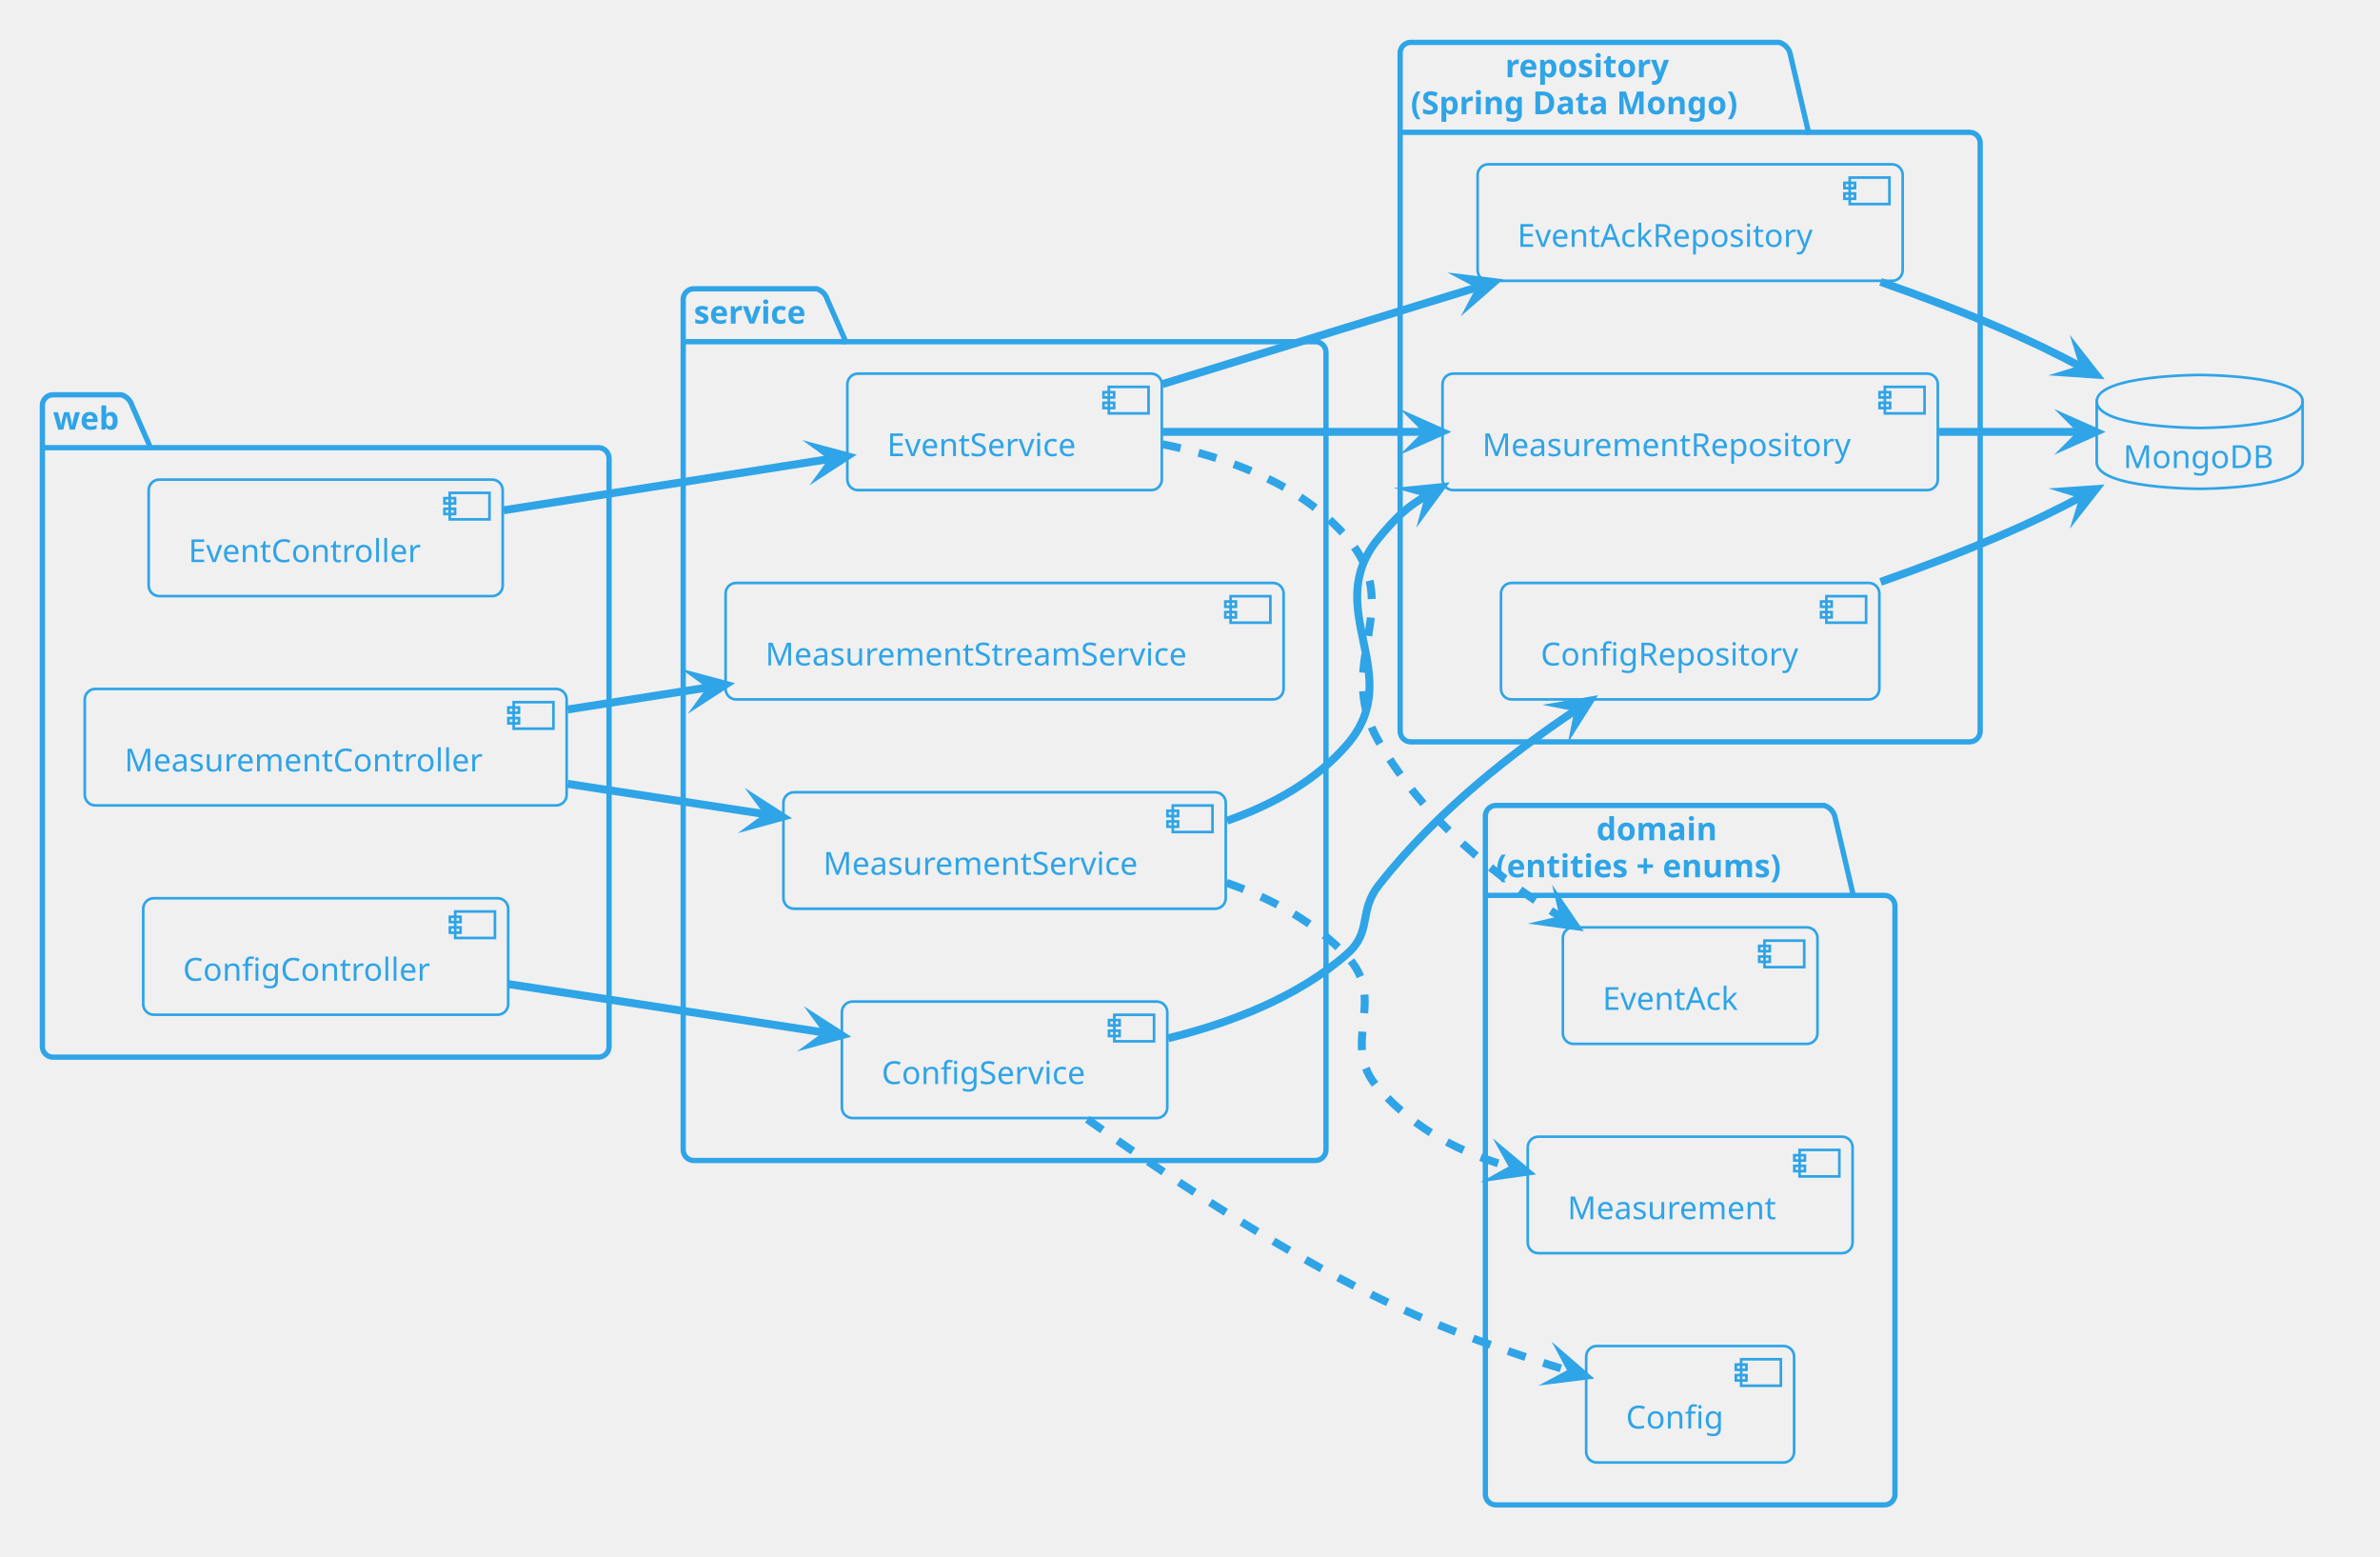
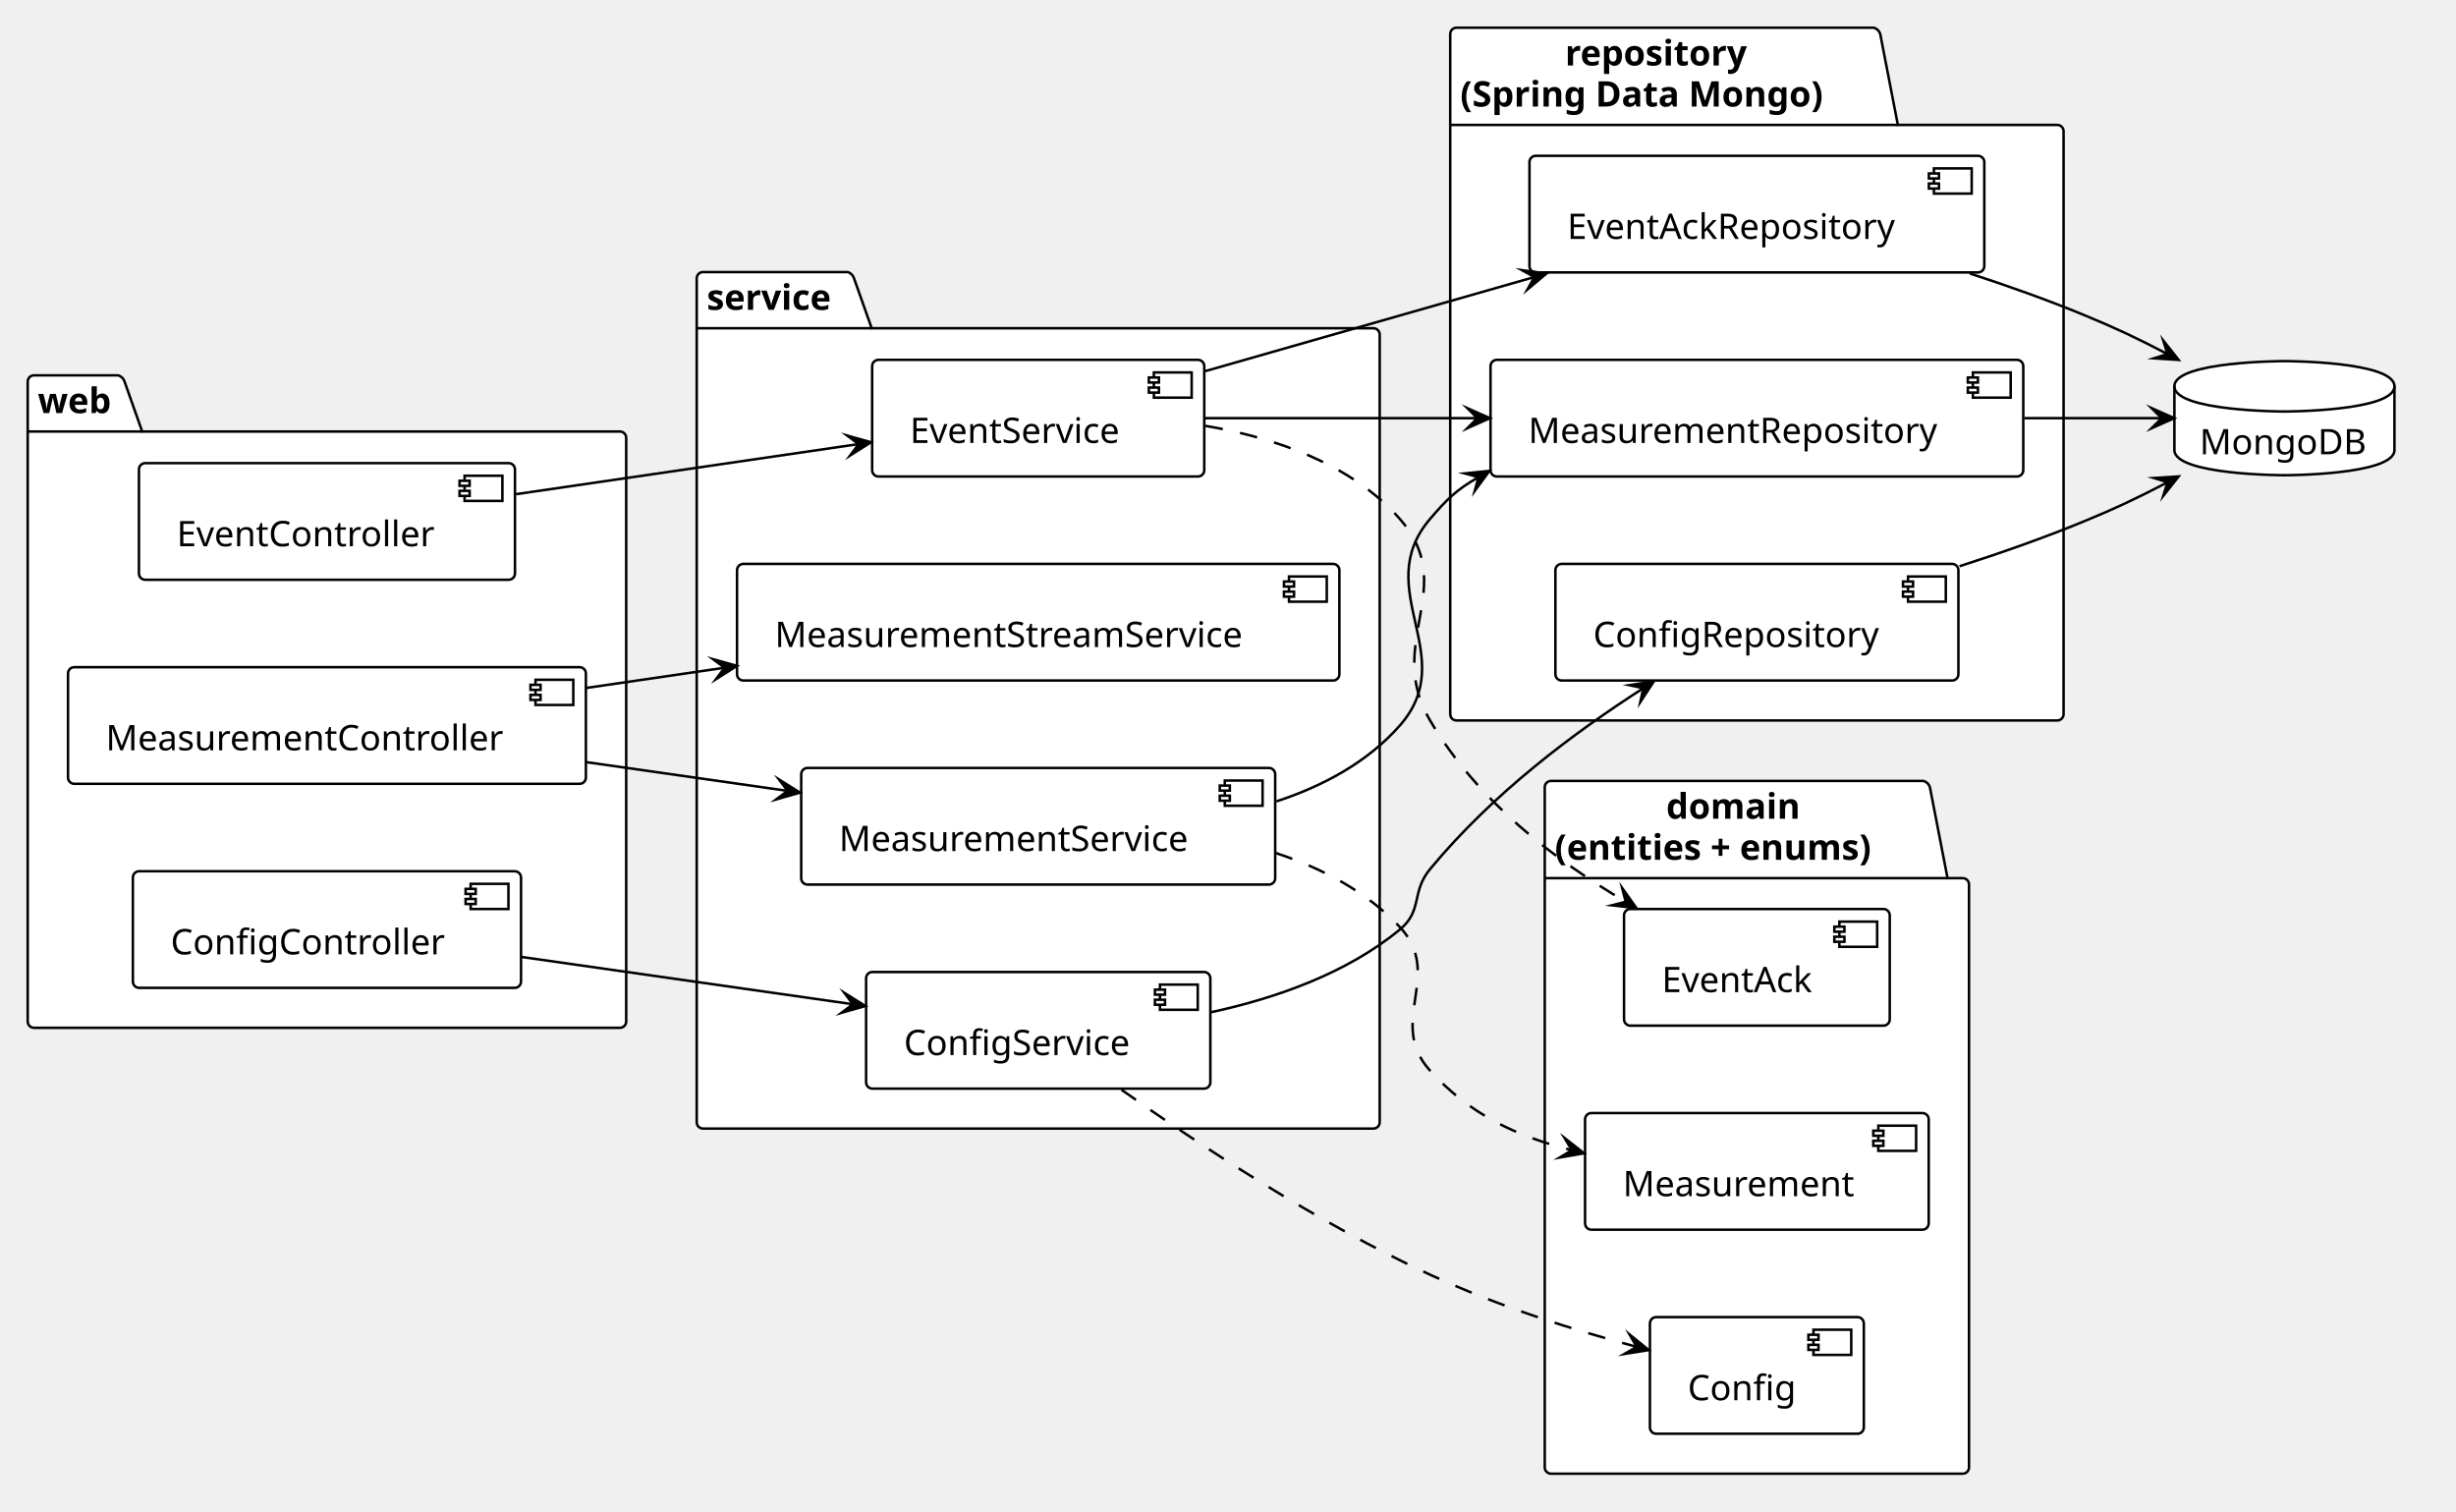
- <svg xmlns="http://www.w3.org/2000/svg" version="1.1" data-diagram-type="DESCRIPTION" style="width:936px;height:612px;background:#FFFFFF;" width="936.458px" height="612.5px" viewBox="0 0 936 612" zoomAndPan="magnify" preserveAspectRatio="none" contentStyleType="text/css">
+ <svg xmlns="http://www.w3.org/2000/svg" version="1.1" data-diagram-type="DESCRIPTION" style="width:975px;height:600px;background:#FFFFFF;" width="975px" height="600px" viewBox="0 0 975 600" zoomAndPan="magnify" preserveAspectRatio="none" contentStyleType="text/css">
  <defs />
  <g>
    <g class="cluster" data-qualified-name="web" id="ent0001" data-source-line="8">
-       <path d="M20.833,155.208 L47.723,155.208 A6.25,6.25 0 0 1 51.89,159.375 L59.182,176.009 L235.354,176.009 A4.167,4.167 0 0 1 239.521,180.176 L239.521,411.458 A4.167,4.167 0 0 1 235.354,415.625 L20.833,415.625 A4.167,4.167 0 0 1 16.667,411.458 L16.667,159.375 A4.167,4.167 0 0 1 20.833,155.208" style="stroke:#2FA4E7;stroke-width:2.083;" fill="none" />
-       <line x1="16.667" y1="176.009" x2="59.182" y2="176.009" style="stroke:#2FA4E7;stroke-width:2.083;" />
-       <text x="20.833" y="168.894" fill="#2FA4E7" font-size="12.5" lengthAdjust="spacing" textLength="28.973" font-weight="700" font-family="'Verdana'">web</text>
+       <path d="M13.5,149 L46.95,149 A3.75,3.75 0 0 1 49.45,151.5 L56.45,171.297 L246.09,171.297 A2.5,2.5 0 0 1 248.59,173.797 L248.59,405.5 A2.5,2.5 0 0 1 246.09,408 L13.5,408 A2.5,2.5 0 0 1 11,405.5 L11,151.5 A2.5,2.5 0 0 1 13.5,149" style="stroke:#000000;stroke-width:1;" fill="#FFFFFF" />
+       <line x1="11" y1="171.297" x2="56.45" y2="171.297" style="stroke:#000000;stroke-width:1;" />
+       <text x="15" y="163.995" fill="#000000" font-size="14" lengthAdjust="spacing" textLength="32.45" font-weight="700" font-family="Verdana">web</text>
    </g>
    <g class="cluster" data-qualified-name="service" id="ent0005" data-source-line="13">
-       <path d="M272.854,113.542 L321.174,113.542 A6.25,6.25 0 0 1 325.34,117.708 L332.632,134.342 L517.312,134.342 A4.167,4.167 0 0 1 521.479,138.509 L521.479,452.083 A4.167,4.167 0 0 1 517.312,456.25 L272.854,456.25 A4.167,4.167 0 0 1 268.688,452.083 L268.688,117.708 A4.167,4.167 0 0 1 272.854,113.542" style="stroke:#2FA4E7;stroke-width:2.083;" fill="none" />
-       <line x1="268.688" y1="134.342" x2="332.632" y2="134.342" style="stroke:#2FA4E7;stroke-width:2.083;" />
-       <text x="272.854" y="127.228" fill="#2FA4E7" font-size="12.5" lengthAdjust="spacing" textLength="50.403" font-weight="700" font-family="'Verdana'">service</text>
+       <path d="M279.09,108 L336.541,108 A3.75,3.75 0 0 1 339.041,110.5 L346.041,130.297 L545.22,130.297 A2.5,2.5 0 0 1 547.72,132.797 L547.72,445.5 A2.5,2.5 0 0 1 545.22,448 L279.09,448 A2.5,2.5 0 0 1 276.59,445.5 L276.59,110.5 A2.5,2.5 0 0 1 279.09,108" style="stroke:#000000;stroke-width:1;" fill="#FFFFFF" />
+       <line x1="276.59" y1="130.297" x2="346.041" y2="130.297" style="stroke:#000000;stroke-width:1;" />
+       <text x="280.59" y="122.995" fill="#000000" font-size="14" lengthAdjust="spacing" textLength="56.451" font-weight="700" font-family="Verdana">service</text>
    </g>
    <g class="cluster" data-qualified-name="repository.n.Spring Data Mongo." id="ent0010" data-source-line="19">
-       <path d="M554.812,16.667 L699.787,16.667 A6.25,6.25 0 0 1 703.954,20.833 L711.246,52.018 L774.594,52.018 A4.167,4.167 0 0 1 778.76,56.185 L778.76,287.5 A4.167,4.167 0 0 1 774.594,291.667 L554.812,291.667 A4.167,4.167 0 0 1 550.646,287.5 L550.646,20.833 A4.167,4.167 0 0 1 554.812,16.667" style="stroke:#2FA4E7;stroke-width:2.083;" fill="none" />
-       <line x1="550.646" y1="52.018" x2="711.246" y2="52.018" style="stroke:#2FA4E7;stroke-width:2.083;" />
-       <text x="591.952" y="30.353" fill="#2FA4E7" font-size="12.5" lengthAdjust="spacing" textLength="72.778" font-weight="700" font-family="'Verdana'">repository</text>
-       <text x="554.812" y="44.904" fill="#2FA4E7" font-size="12.5" lengthAdjust="spacing" textLength="147.058" font-weight="700" font-family="'Verdana'">(Spring Data Mongo)</text>
+       <path d="M578.22,11 L743.925,11 A3.75,3.75 0 0 1 746.425,13.5 L753.425,49.594 L816.71,49.594 A2.5,2.5 0 0 1 819.21,52.094 L819.21,283.5 A2.5,2.5 0 0 1 816.71,286 L578.22,286 A2.5,2.5 0 0 1 575.72,283.5 L575.72,13.5 A2.5,2.5 0 0 1 578.22,11" style="stroke:#000000;stroke-width:1;" fill="#FFFFFF" />
+       <line x1="575.72" y1="49.594" x2="753.425" y2="49.594" style="stroke:#000000;stroke-width:1;" />
+       <text x="621.317" y="25.995" fill="#000000" font-size="14" lengthAdjust="spacing" textLength="81.512" font-weight="700" font-family="Verdana">repository</text>
+       <text x="579.72" y="42.292" fill="#000000" font-size="14" lengthAdjust="spacing" textLength="164.705" font-weight="700" font-family="Verdana">(Spring Data Mongo)</text>
    </g>
    <g class="cluster" data-qualified-name="domain.n.entities . enums." id="ent0014" data-source-line="24">
-       <path d="M588.323,316.667 L717.398,316.667 A6.25,6.25 0 0 1 721.565,320.833 L728.856,352.018 L741.083,352.018 A4.167,4.167 0 0 1 745.25,356.185 L745.25,587.5 A4.167,4.167 0 0 1 741.083,591.667 L588.323,591.667 A4.167,4.167 0 0 1 584.156,587.5 L584.156,320.833 A4.167,4.167 0 0 1 588.323,316.667" style="stroke:#2FA4E7;stroke-width:2.083;" fill="none" />
-       <line x1="584.156" y1="352.018" x2="728.856" y2="352.018" style="stroke:#2FA4E7;stroke-width:2.083;" />
-       <text x="627.813" y="330.353" fill="#2FA4E7" font-size="12.5" lengthAdjust="spacing" textLength="52.179" font-weight="700" font-family="'Verdana'">domain</text>
-       <text x="588.323" y="344.904" fill="#2FA4E7" font-size="12.5" lengthAdjust="spacing" textLength="131.158" font-weight="700" font-family="'Verdana'">(entities + enums)</text>
+       <path d="M615.75,310 L763.648,310 A3.75,3.75 0 0 1 766.148,312.5 L773.148,348.594 L779.17,348.594 A2.5,2.5 0 0 1 781.67,351.094 L781.67,582.5 A2.5,2.5 0 0 1 779.17,585 L615.75,585 A2.5,2.5 0 0 1 613.25,582.5 L613.25,312.5 A2.5,2.5 0 0 1 615.75,310" style="stroke:#000000;stroke-width:1;" fill="#FFFFFF" />
+       <line x1="613.25" y1="348.594" x2="773.148" y2="348.594" style="stroke:#000000;stroke-width:1;" />
+       <text x="661.479" y="324.995" fill="#000000" font-size="14" lengthAdjust="spacing" textLength="58.44" font-weight="700" font-family="Verdana">domain</text>
+       <text x="617.25" y="341.292" fill="#000000" font-size="14" lengthAdjust="spacing" textLength="146.898" font-weight="700" font-family="Verdana">(entities + enums)</text>
    </g>
    <g class="entity" data-qualified-name="web.CC" id="ent0002" data-source-line="9">
-       <rect x="56.323" y="353.146" width="143.534" height="45.801" fill="none" style="stroke:#2FA4E7;stroke-width:1.042;" rx="4.167" ry="4.167" />
-       <rect x="179.024" y="358.354" width="15.625" height="10.417" fill="none" style="stroke:#2FA4E7;stroke-width:1.042;" />
-       <rect x="176.941" y="360.438" width="4.167" height="2.083" fill="none" style="stroke:#2FA4E7;stroke-width:1.042;" />
-       <rect x="176.941" y="364.604" width="4.167" height="2.083" fill="none" style="stroke:#2FA4E7;stroke-width:1.042;" />
-       <text x="71.948" y="385.582" fill="#2FA4E7" font-size="12.5" lengthAdjust="spacing" textLength="101.868" font-family="'Verdana'">ConfigController</text>
+       <rect x="52.75" y="345.85" width="154.092" height="46.297" fill="#FFFFFF" style="stroke:#000000;stroke-width:1;" rx="2.5" ry="2.5" />
+       <rect x="186.842" y="350.85" width="15" height="10" fill="#FFFFFF" style="stroke:#000000;stroke-width:1;" />
+       <rect x="184.842" y="352.85" width="4" height="2" fill="#FFFFFF" style="stroke:#000000;stroke-width:1;" />
+       <rect x="184.842" y="356.85" width="4" height="2" fill="#FFFFFF" style="stroke:#000000;stroke-width:1;" />
+       <text x="67.75" y="378.845" fill="#000000" font-size="14" lengthAdjust="spacing" textLength="114.092" font-family="Verdana">ConfigController</text>
    </g>
    <g class="entity" data-qualified-name="web.MC" id="ent0003" data-source-line="10">
-       <rect x="33.333" y="270.854" width="189.518" height="45.801" fill="none" style="stroke:#2FA4E7;stroke-width:1.042;" rx="4.167" ry="4.167" />
-       <rect x="202.018" y="276.062" width="15.625" height="10.417" fill="none" style="stroke:#2FA4E7;stroke-width:1.042;" />
-       <rect x="199.935" y="278.146" width="4.167" height="2.083" fill="none" style="stroke:#2FA4E7;stroke-width:1.042;" />
-       <rect x="199.935" y="282.312" width="4.167" height="2.083" fill="none" style="stroke:#2FA4E7;stroke-width:1.042;" />
-       <text x="48.958" y="303.29" fill="#2FA4E7" font-size="12.5" lengthAdjust="spacing" textLength="147.852" font-family="'Verdana'">MeasurementController</text>
+       <rect x="27" y="264.85" width="205.594" height="46.297" fill="#FFFFFF" style="stroke:#000000;stroke-width:1;" rx="2.5" ry="2.5" />
+       <rect x="212.594" y="269.85" width="15" height="10" fill="#FFFFFF" style="stroke:#000000;stroke-width:1;" />
+       <rect x="210.594" y="271.85" width="4" height="2" fill="#FFFFFF" style="stroke:#000000;stroke-width:1;" />
+       <rect x="210.594" y="275.85" width="4" height="2" fill="#FFFFFF" style="stroke:#000000;stroke-width:1;" />
+       <text x="42" y="297.845" fill="#000000" font-size="14" lengthAdjust="spacing" textLength="165.594" font-family="Verdana">MeasurementController</text>
    </g>
    <g class="entity" data-qualified-name="web.EC" id="ent0004" data-source-line="11">
-       <rect x="58.469" y="188.562" width="139.238" height="45.801" fill="none" style="stroke:#2FA4E7;stroke-width:1.042;" rx="4.167" ry="4.167" />
-       <rect x="176.873" y="193.771" width="15.625" height="10.417" fill="none" style="stroke:#2FA4E7;stroke-width:1.042;" />
-       <rect x="174.79" y="195.854" width="4.167" height="2.083" fill="none" style="stroke:#2FA4E7;stroke-width:1.042;" />
-       <rect x="174.79" y="200.021" width="4.167" height="2.083" fill="none" style="stroke:#2FA4E7;stroke-width:1.042;" />
-       <text x="74.094" y="220.999" fill="#2FA4E7" font-size="12.5" lengthAdjust="spacing" textLength="97.571" font-family="'Verdana'">EventController</text>
+       <rect x="55.16" y="183.85" width="149.279" height="46.297" fill="#FFFFFF" style="stroke:#000000;stroke-width:1;" rx="2.5" ry="2.5" />
+       <rect x="184.439" y="188.85" width="15" height="10" fill="#FFFFFF" style="stroke:#000000;stroke-width:1;" />
+       <rect x="182.439" y="190.85" width="4" height="2" fill="#FFFFFF" style="stroke:#000000;stroke-width:1;" />
+       <rect x="182.439" y="194.85" width="4" height="2" fill="#FFFFFF" style="stroke:#000000;stroke-width:1;" />
+       <text x="70.16" y="216.845" fill="#000000" font-size="14" lengthAdjust="spacing" textLength="109.279" font-family="Verdana">EventController</text>
    </g>
    <g class="entity" data-qualified-name="service.CS" id="ent0006" data-source-line="14">
-       <rect x="331.094" y="393.771" width="127.97" height="45.801" fill="none" style="stroke:#2FA4E7;stroke-width:1.042;" rx="4.167" ry="4.167" />
-       <rect x="438.231" y="398.979" width="15.625" height="10.417" fill="none" style="stroke:#2FA4E7;stroke-width:1.042;" />
-       <rect x="436.147" y="401.062" width="4.167" height="2.083" fill="none" style="stroke:#2FA4E7;stroke-width:1.042;" />
-       <rect x="436.147" y="405.229" width="4.167" height="2.083" fill="none" style="stroke:#2FA4E7;stroke-width:1.042;" />
-       <text x="346.719" y="426.207" fill="#2FA4E7" font-size="12.5" lengthAdjust="spacing" textLength="86.304" font-family="'Verdana'">ConfigService</text>
+       <rect x="343.83" y="385.85" width="136.66" height="46.297" fill="#FFFFFF" style="stroke:#000000;stroke-width:1;" rx="2.5" ry="2.5" />
+       <rect x="460.49" y="390.85" width="15" height="10" fill="#FFFFFF" style="stroke:#000000;stroke-width:1;" />
+       <rect x="458.49" y="392.85" width="4" height="2" fill="#FFFFFF" style="stroke:#000000;stroke-width:1;" />
+       <rect x="458.49" y="396.85" width="4" height="2" fill="#FFFFFF" style="stroke:#000000;stroke-width:1;" />
+       <text x="358.83" y="418.845" fill="#000000" font-size="14" lengthAdjust="spacing" textLength="96.66" font-family="Verdana">ConfigService</text>
    </g>
    <g class="entity" data-qualified-name="service.MS" id="ent0007" data-source-line="15">
-       <rect x="308.104" y="311.479" width="173.954" height="45.801" fill="none" style="stroke:#2FA4E7;stroke-width:1.042;" rx="4.167" ry="4.167" />
-       <rect x="461.225" y="316.688" width="15.625" height="10.417" fill="none" style="stroke:#2FA4E7;stroke-width:1.042;" />
-       <rect x="459.142" y="318.771" width="4.167" height="2.083" fill="none" style="stroke:#2FA4E7;stroke-width:1.042;" />
-       <rect x="459.142" y="322.938" width="4.167" height="2.083" fill="none" style="stroke:#2FA4E7;stroke-width:1.042;" />
-       <text x="323.729" y="343.915" fill="#2FA4E7" font-size="12.5" lengthAdjust="spacing" textLength="132.288" font-family="'Verdana'">MeasurementService</text>
+       <rect x="318.07" y="304.85" width="188.162" height="46.297" fill="#FFFFFF" style="stroke:#000000;stroke-width:1;" rx="2.5" ry="2.5" />
+       <rect x="486.232" y="309.85" width="15" height="10" fill="#FFFFFF" style="stroke:#000000;stroke-width:1;" />
+       <rect x="484.232" y="311.85" width="4" height="2" fill="#FFFFFF" style="stroke:#000000;stroke-width:1;" />
+       <rect x="484.232" y="315.85" width="4" height="2" fill="#FFFFFF" style="stroke:#000000;stroke-width:1;" />
+       <text x="333.07" y="337.845" fill="#000000" font-size="14" lengthAdjust="spacing" textLength="148.162" font-family="Verdana">MeasurementService</text>
    </g>
    <g class="entity" data-qualified-name="service.ES" id="ent0008" data-source-line="16">
-       <rect x="333.24" y="146.896" width="123.674" height="45.801" fill="none" style="stroke:#2FA4E7;stroke-width:1.042;" rx="4.167" ry="4.167" />
-       <rect x="436.08" y="152.104" width="15.625" height="10.417" fill="none" style="stroke:#2FA4E7;stroke-width:1.042;" />
-       <rect x="433.996" y="154.188" width="4.167" height="2.083" fill="none" style="stroke:#2FA4E7;stroke-width:1.042;" />
-       <rect x="433.996" y="158.354" width="4.167" height="2.083" fill="none" style="stroke:#2FA4E7;stroke-width:1.042;" />
-       <text x="348.865" y="179.332" fill="#2FA4E7" font-size="12.5" lengthAdjust="spacing" textLength="82.007" font-family="'Verdana'">EventService</text>
+       <rect x="346.23" y="142.85" width="131.848" height="46.297" fill="#FFFFFF" style="stroke:#000000;stroke-width:1;" rx="2.5" ry="2.5" />
+       <rect x="458.078" y="147.85" width="15" height="10" fill="#FFFFFF" style="stroke:#000000;stroke-width:1;" />
+       <rect x="456.078" y="149.85" width="4" height="2" fill="#FFFFFF" style="stroke:#000000;stroke-width:1;" />
+       <rect x="456.078" y="153.85" width="4" height="2" fill="#FFFFFF" style="stroke:#000000;stroke-width:1;" />
+       <text x="361.23" y="175.845" fill="#000000" font-size="14" lengthAdjust="spacing" textLength="91.848" font-family="Verdana">EventService</text>
    </g>
    <g class="entity" data-qualified-name="service.SS" id="ent0009" data-source-line="17">
-       <rect x="285.354" y="229.188" width="219.456" height="45.801" fill="none" style="stroke:#2FA4E7;stroke-width:1.042;" rx="4.167" ry="4.167" />
-       <rect x="483.977" y="234.396" width="15.625" height="10.417" fill="none" style="stroke:#2FA4E7;stroke-width:1.042;" />
-       <rect x="481.894" y="236.479" width="4.167" height="2.083" fill="none" style="stroke:#2FA4E7;stroke-width:1.042;" />
-       <rect x="481.894" y="240.646" width="4.167" height="2.083" fill="none" style="stroke:#2FA4E7;stroke-width:1.042;" />
-       <text x="300.979" y="261.624" fill="#2FA4E7" font-size="12.5" lengthAdjust="spacing" textLength="177.789" font-family="'Verdana'">MeasurementStreamService</text>
+       <rect x="292.59" y="223.85" width="239.124" height="46.297" fill="#FFFFFF" style="stroke:#000000;stroke-width:1;" rx="2.5" ry="2.5" />
+       <rect x="511.714" y="228.85" width="15" height="10" fill="#FFFFFF" style="stroke:#000000;stroke-width:1;" />
+       <rect x="509.714" y="230.85" width="4" height="2" fill="#FFFFFF" style="stroke:#000000;stroke-width:1;" />
+       <rect x="509.714" y="234.85" width="4" height="2" fill="#FFFFFF" style="stroke:#000000;stroke-width:1;" />
+       <text x="307.59" y="256.845" fill="#000000" font-size="14" lengthAdjust="spacing" textLength="199.124" font-family="Verdana">MeasurementStreamService</text>
    </g>
    <g class="entity" data-qualified-name="repository.n.Spring Data Mongo..CR" id="ent0011" data-source-line="20">
-       <rect x="590.302" y="229.188" width="148.802" height="45.801" fill="none" style="stroke:#2FA4E7;stroke-width:1.042;" rx="4.167" ry="4.167" />
-       <rect x="718.27" y="234.396" width="15.625" height="10.417" fill="none" style="stroke:#2FA4E7;stroke-width:1.042;" />
-       <rect x="716.187" y="236.479" width="4.167" height="2.083" fill="none" style="stroke:#2FA4E7;stroke-width:1.042;" />
-       <rect x="716.187" y="240.646" width="4.167" height="2.083" fill="none" style="stroke:#2FA4E7;stroke-width:1.042;" />
-       <text x="605.927" y="261.624" fill="#2FA4E7" font-size="12.5" lengthAdjust="spacing" textLength="107.135" font-family="'Verdana'">ConfigRepository</text>
+       <rect x="617.47" y="223.85" width="159.991" height="46.297" fill="#FFFFFF" style="stroke:#000000;stroke-width:1;" rx="2.5" ry="2.5" />
+       <rect x="757.461" y="228.85" width="15" height="10" fill="#FFFFFF" style="stroke:#000000;stroke-width:1;" />
+       <rect x="755.461" y="230.85" width="4" height="2" fill="#FFFFFF" style="stroke:#000000;stroke-width:1;" />
+       <rect x="755.461" y="234.85" width="4" height="2" fill="#FFFFFF" style="stroke:#000000;stroke-width:1;" />
+       <text x="632.47" y="256.845" fill="#000000" font-size="14" lengthAdjust="spacing" textLength="119.991" font-family="Verdana">ConfigRepository</text>
    </g>
    <g class="entity" data-qualified-name="repository.n.Spring Data Mongo..MR" id="ent0012" data-source-line="21">
-       <rect x="567.312" y="146.896" width="194.786" height="45.801" fill="none" style="stroke:#2FA4E7;stroke-width:1.042;" rx="4.167" ry="4.167" />
-       <rect x="741.265" y="152.104" width="15.625" height="10.417" fill="none" style="stroke:#2FA4E7;stroke-width:1.042;" />
-       <rect x="739.181" y="154.188" width="4.167" height="2.083" fill="none" style="stroke:#2FA4E7;stroke-width:1.042;" />
-       <rect x="739.181" y="158.354" width="4.167" height="2.083" fill="none" style="stroke:#2FA4E7;stroke-width:1.042;" />
-       <text x="582.938" y="179.332" fill="#2FA4E7" font-size="12.5" lengthAdjust="spacing" textLength="153.119" font-family="'Verdana'">MeasurementRepository</text>
+       <rect x="591.72" y="142.85" width="211.493" height="46.297" fill="#FFFFFF" style="stroke:#000000;stroke-width:1;" rx="2.5" ry="2.5" />
+       <rect x="783.213" y="147.85" width="15" height="10" fill="#FFFFFF" style="stroke:#000000;stroke-width:1;" />
+       <rect x="781.213" y="149.85" width="4" height="2" fill="#FFFFFF" style="stroke:#000000;stroke-width:1;" />
+       <rect x="781.213" y="153.85" width="4" height="2" fill="#FFFFFF" style="stroke:#000000;stroke-width:1;" />
+       <text x="606.72" y="175.845" fill="#000000" font-size="14" lengthAdjust="spacing" textLength="171.493" font-family="Verdana">MeasurementRepository</text>
    </g>
    <g class="entity" data-qualified-name="repository.n.Spring Data Mongo..AR" id="ent0013" data-source-line="22">
-       <rect x="581.115" y="64.604" width="167.167" height="45.801" fill="none" style="stroke:#2FA4E7;stroke-width:1.042;" rx="4.167" ry="4.167" />
-       <rect x="727.448" y="69.812" width="15.625" height="10.417" fill="none" style="stroke:#2FA4E7;stroke-width:1.042;" />
-       <rect x="725.365" y="71.896" width="4.167" height="2.083" fill="none" style="stroke:#2FA4E7;stroke-width:1.042;" />
-       <rect x="725.365" y="76.062" width="4.167" height="2.083" fill="none" style="stroke:#2FA4E7;stroke-width:1.042;" />
-       <text x="596.74" y="97.04" fill="#2FA4E7" font-size="12.5" lengthAdjust="spacing" textLength="125.501" font-family="'Verdana'">EventAckRepository</text>
+       <rect x="607.18" y="61.85" width="180.56" height="46.297" fill="#FFFFFF" style="stroke:#000000;stroke-width:1;" rx="2.5" ry="2.5" />
+       <rect x="767.74" y="66.85" width="15" height="10" fill="#FFFFFF" style="stroke:#000000;stroke-width:1;" />
+       <rect x="765.74" y="68.85" width="4" height="2" fill="#FFFFFF" style="stroke:#000000;stroke-width:1;" />
+       <rect x="765.74" y="72.85" width="4" height="2" fill="#FFFFFF" style="stroke:#000000;stroke-width:1;" />
+       <text x="622.18" y="94.845" fill="#000000" font-size="14" lengthAdjust="spacing" textLength="140.56" font-family="Verdana">EventAckRepository</text>
    </g>
    <g class="entity" data-qualified-name="domain.n.entities . enums..Cf" id="ent0015" data-source-line="25">
-       <rect x="623.812" y="529.188" width="81.773" height="45.801" fill="none" style="stroke:#2FA4E7;stroke-width:1.042;" rx="4.167" ry="4.167" />
-       <rect x="684.752" y="534.396" width="15.625" height="10.417" fill="none" style="stroke:#2FA4E7;stroke-width:1.042;" />
-       <rect x="682.669" y="536.479" width="4.167" height="2.083" fill="none" style="stroke:#2FA4E7;stroke-width:1.042;" />
-       <rect x="682.669" y="540.646" width="4.167" height="2.083" fill="none" style="stroke:#2FA4E7;stroke-width:1.042;" />
-       <text x="639.438" y="561.624" fill="#2FA4E7" font-size="12.5" lengthAdjust="spacing" textLength="40.106" font-family="'Verdana'">Config</text>
+       <rect x="655" y="522.85" width="84.919" height="46.297" fill="#FFFFFF" style="stroke:#000000;stroke-width:1;" rx="2.5" ry="2.5" />
+       <rect x="719.919" y="527.85" width="15" height="10" fill="#FFFFFF" style="stroke:#000000;stroke-width:1;" />
+       <rect x="717.919" y="529.85" width="4" height="2" fill="#FFFFFF" style="stroke:#000000;stroke-width:1;" />
+       <rect x="717.919" y="533.85" width="4" height="2" fill="#FFFFFF" style="stroke:#000000;stroke-width:1;" />
+       <text x="670" y="555.845" fill="#000000" font-size="14" lengthAdjust="spacing" textLength="44.919" font-family="Verdana">Config</text>
    </g>
    <g class="entity" data-qualified-name="domain.n.entities . enums..Me" id="ent0016" data-source-line="26">
-       <rect x="600.823" y="446.896" width="127.757" height="45.801" fill="none" style="stroke:#2FA4E7;stroke-width:1.042;" rx="4.167" ry="4.167" />
-       <rect x="707.746" y="452.104" width="15.625" height="10.417" fill="none" style="stroke:#2FA4E7;stroke-width:1.042;" />
-       <rect x="705.663" y="454.188" width="4.167" height="2.083" fill="none" style="stroke:#2FA4E7;stroke-width:1.042;" />
-       <rect x="705.663" y="458.354" width="4.167" height="2.083" fill="none" style="stroke:#2FA4E7;stroke-width:1.042;" />
-       <text x="616.448" y="479.332" fill="#2FA4E7" font-size="12.5" lengthAdjust="spacing" textLength="86.09" font-family="'Verdana'">Measurement</text>
+       <rect x="629.25" y="441.85" width="136.421" height="46.297" fill="#FFFFFF" style="stroke:#000000;stroke-width:1;" rx="2.5" ry="2.5" />
+       <rect x="745.671" y="446.85" width="15" height="10" fill="#FFFFFF" style="stroke:#000000;stroke-width:1;" />
+       <rect x="743.671" y="448.85" width="4" height="2" fill="#FFFFFF" style="stroke:#000000;stroke-width:1;" />
+       <rect x="743.671" y="452.85" width="4" height="2" fill="#FFFFFF" style="stroke:#000000;stroke-width:1;" />
+       <text x="644.25" y="474.845" fill="#000000" font-size="14" lengthAdjust="spacing" textLength="96.421" font-family="Verdana">Measurement</text>
    </g>
    <g class="entity" data-qualified-name="domain.n.entities . enums..Ea" id="ent0017" data-source-line="27">
-       <rect x="614.635" y="364.604" width="100.138" height="45.801" fill="none" style="stroke:#2FA4E7;stroke-width:1.042;" rx="4.167" ry="4.167" />
-       <rect x="693.94" y="369.812" width="15.625" height="10.417" fill="none" style="stroke:#2FA4E7;stroke-width:1.042;" />
-       <rect x="691.857" y="371.896" width="4.167" height="2.083" fill="none" style="stroke:#2FA4E7;stroke-width:1.042;" />
-       <rect x="691.857" y="376.062" width="4.167" height="2.083" fill="none" style="stroke:#2FA4E7;stroke-width:1.042;" />
-       <text x="630.26" y="397.04" fill="#2FA4E7" font-size="12.5" lengthAdjust="spacing" textLength="58.472" font-family="'Verdana'">EventAck</text>
+       <rect x="644.72" y="360.85" width="105.488" height="46.297" fill="#FFFFFF" style="stroke:#000000;stroke-width:1;" rx="2.5" ry="2.5" />
+       <rect x="730.208" y="365.85" width="15" height="10" fill="#FFFFFF" style="stroke:#000000;stroke-width:1;" />
+       <rect x="728.208" y="367.85" width="4" height="2" fill="#FFFFFF" style="stroke:#000000;stroke-width:1;" />
+       <rect x="728.208" y="371.85" width="4" height="2" fill="#FFFFFF" style="stroke:#000000;stroke-width:1;" />
+       <text x="659.72" y="393.845" fill="#000000" font-size="14" lengthAdjust="spacing" textLength="65.488" font-family="Verdana">EventAck</text>
    </g>
    <g class="entity" data-qualified-name="DB" id="ent0018" data-source-line="29">
-       <path d="M824.594,157.833 C824.594,147.417 865.079,147.417 865.079,147.417 C865.079,147.417 905.565,147.417 905.565,157.833 L905.565,181.759 C905.565,192.176 865.079,192.176 865.079,192.176 C865.079,192.176 824.594,192.176 824.594,181.759 L824.594,157.833" style="stroke:#2FA4E7;stroke-width:1.042;" fill="none" />
-       <path d="M824.594,157.833 C824.594,168.25 865.079,168.25 865.079,168.25 C865.079,168.25 905.565,168.25 905.565,157.833" style="stroke:#2FA4E7;stroke-width:1.042;" fill="none" />
-       <text x="835.01" y="184.019" fill="#2FA4E7" font-size="12.5" lengthAdjust="spacing" textLength="60.138" font-family="'Verdana'">MongoDB</text>
+       <path d="M863.21,153.35 C863.21,143.35 906.887,143.35 906.887,143.35 C906.887,143.35 950.564,143.35 950.564,153.35 L950.564,178.647 C950.564,188.647 906.887,188.647 906.887,188.647 C906.887,188.647 863.21,188.647 863.21,178.647 L863.21,153.35" style="stroke:#000000;stroke-width:1;" fill="#FFFFFF" />
+       <path d="M863.21,153.35 C863.21,163.35 906.887,163.35 906.887,163.35 C906.887,163.35 950.564,163.35 950.564,153.35" style="stroke:#000000;stroke-width:1;" fill="none" />
+       <text x="873.21" y="180.345" fill="#000000" font-size="14" lengthAdjust="spacing" textLength="67.355" font-family="Verdana">MongoDB</text>
    </g>
    <g class="link" data-entity-1="ent0002" data-entity-2="ent0006" id="lnk19" data-source-line="31" data-link-type="dependency">
-       <path d="M200.125,386.927 C240.885,393.177 286.487,400.168 325.842,406.21" style="stroke:#2FA4E7;stroke-width:3.125;" fill="none" id="CC-to-CS" />
-       <polygon points="330.99,407,322.355,401.459,325.842,406.21,321.091,409.696,330.99,407" fill="#2FA4E7" style="stroke:#2FA4E7;stroke-width:3.125;stroke-linejoin:miter;stroke-miterlimit:10;" />
+       <path d="M207.04,379.88 C249.68,385.96 297.42,392.774 338.59,398.644" style="stroke:#000000;stroke-width:1;" fill="none" id="CC-to-CS" />
+       <polygon points="343.54,399.35,335.195,394.12,338.59,398.644,334.065,402.04,343.54,399.35" fill="#000000" style="stroke:#000000;stroke-width:1;stroke-linejoin:miter;stroke-miterlimit:10;" />
    </g>
    <g class="link" data-entity-1="ent0003" data-entity-2="ent0007" id="lnk20" data-source-line="32" data-link-type="dependency">
-       <path d="M223.271,308.188 C250.792,312.406 275.56,316.212 302.57,320.347" style="stroke:#2FA4E7;stroke-width:3.125;" fill="none" id="MC-to-MS" />
-       <polygon points="307.719,321.135,299.082,315.598,302.57,320.347,297.821,323.835,307.719,321.135" fill="#2FA4E7" style="stroke:#2FA4E7;stroke-width:3.125;stroke-linejoin:miter;stroke-miterlimit:10;" />
+       <path d="M232.81,302.55 C260.52,306.51 285.43,310.064 312.65,313.944" style="stroke:#000000;stroke-width:1;" fill="none" id="MC-to-MS" />
+       <polygon points="317.6,314.65,309.255,309.42,312.65,313.944,308.126,317.34,317.6,314.65" fill="#000000" style="stroke:#000000;stroke-width:1;stroke-linejoin:miter;stroke-miterlimit:10;" />
    </g>
    <g class="link" data-entity-1="ent0003" data-entity-2="ent0009" id="lnk21" data-source-line="33" data-link-type="dependency">
-       <path d="M223.271,278.938 C243.354,275.781 259.563,273.237 280.136,269.998" style="stroke:#2FA4E7;stroke-width:3.125;" fill="none" id="MC-to-SS" />
-       <polygon points="285.281,269.188,275.372,266.53,280.136,269.998,276.668,274.762,285.281,269.188" fill="#2FA4E7" style="stroke:#2FA4E7;stroke-width:3.125;stroke-linejoin:miter;stroke-miterlimit:10;" />
+       <path d="M232.81,273.08 C252.22,270.24 267.743,267.974 287.623,265.064" style="stroke:#000000;stroke-width:1;" fill="none" id="MC-to-SS" />
+       <polygon points="292.57,264.34,283.086,261.686,287.623,265.064,284.244,269.601,292.57,264.34" fill="#000000" style="stroke:#000000;stroke-width:1;stroke-linejoin:miter;stroke-miterlimit:10;" />
    </g>
    <g class="link" data-entity-1="ent0004" data-entity-2="ent0008" id="lnk22" data-source-line="34" data-link-type="dependency">
-       <path d="M198.042,200.615 C239.896,194.042 287.688,186.518 328.001,180.174" style="stroke:#2FA4E7;stroke-width:3.125;" fill="none" id="EC-to-ES" />
-       <polygon points="333.146,179.365,323.237,176.706,328.001,180.174,324.533,184.938,333.146,179.365" fill="#2FA4E7" style="stroke:#2FA4E7;stroke-width:3.125;stroke-linejoin:miter;stroke-miterlimit:10;" />
+       <path d="M204.82,196.17 C248.63,189.77 298.663,182.453 340.853,176.284" style="stroke:#000000;stroke-width:1;" fill="none" id="EC-to-ES" />
+       <polygon points="345.8,175.56,336.316,172.904,340.853,176.284,337.474,180.82,345.8,175.56" fill="#000000" style="stroke:#000000;stroke-width:1;stroke-linejoin:miter;stroke-miterlimit:10;" />
    </g>
    <g class="link" data-entity-1="ent0006" data-entity-2="ent0011" id="lnk23" data-source-line="35" data-link-type="dependency">
-       <path d="M459.396,408.188 C483.698,402.25 510.26,392.156 529.812,375 C539.771,366.26 534.104,358.333 542.312,347.917 C565.406,318.604 594.867,295.768 620.929,278.361" style="stroke:#2FA4E7;stroke-width:3.125;" fill="none" id="CS-to-CR" />
-       <polygon points="625.26,275.469,615.15,277.211,620.929,278.361,619.778,284.14,625.26,275.469" fill="#2FA4E7" style="stroke:#2FA4E7;stroke-width:3.125;stroke-linejoin:miter;stroke-miterlimit:10;" />
+       <path d="M480.63,401.85 C506.39,396.28 534.61,386.43 555.72,369 C564.91,361.41 560.11,354.18 567.72,345 C592.81,314.72 624.755,290.956 652.365,273.186" style="stroke:#000000;stroke-width:1;" fill="none" id="CS-to-CR" />
+       <polygon points="656.57,270.48,646.837,271.987,652.365,273.186,651.167,278.714,656.57,270.48" fill="#000000" style="stroke:#000000;stroke-width:1;stroke-linejoin:miter;stroke-miterlimit:10;" />
    </g>
    <g class="link" data-entity-1="ent0007" data-entity-2="ent0012" id="lnk24" data-source-line="36" data-link-type="dependency">
-       <path d="M482.542,322.677 C500.417,316.438 517.521,306.99 529.812,292.708 C553.646,265.021 518.875,239.49 542.312,211.458 C549.094,203.344 553.016,199.381 562.266,194.11" style="stroke:#2FA4E7;stroke-width:3.125;" fill="none" id="MS-to-MR" />
-       <polygon points="566.792,191.531,556.583,192.553,562.266,194.11,560.709,199.793,566.792,191.531" fill="#2FA4E7" style="stroke:#2FA4E7;stroke-width:3.125;stroke-linejoin:miter;stroke-miterlimit:10;" />
+       <path d="M506.72,318.12 C525.25,312.03 542.9,302.57 555.72,288 C580.04,260.34 543.78,233.99 567.72,206 C574.33,198.26 578.08,194.483 586.94,189.413" style="stroke:#000000;stroke-width:1;" fill="none" id="MS-to-MR" />
+       <polygon points="591.28,186.93,581.482,187.928,586.94,189.413,585.455,194.872,591.28,186.93" fill="#000000" style="stroke:#000000;stroke-width:1;stroke-linejoin:miter;stroke-miterlimit:10;" />
    </g>
    <g class="link" data-entity-1="ent0008" data-entity-2="ent0012" id="lnk25" data-source-line="37" data-link-type="dependency">
-       <path d="M457.167,169.792 C489.625,169.792 525.094,169.792 561.74,169.792" style="stroke:#2FA4E7;stroke-width:3.125;" fill="none" id="ES-to-MR" />
-       <polygon points="566.948,169.792,557.573,165.625,561.74,169.792,557.573,173.958,566.948,169.792" fill="#2FA4E7" style="stroke:#2FA4E7;stroke-width:3.125;stroke-linejoin:miter;stroke-miterlimit:10;" />
+       <path d="M478.51,166 C512.01,166 548.62,166 586.48,166" style="stroke:#000000;stroke-width:1;" fill="none" id="ES-to-MR" />
+       <polygon points="591.48,166,582.48,162,586.48,166,582.48,170,591.48,166" fill="#000000" style="stroke:#000000;stroke-width:1;stroke-linejoin:miter;stroke-miterlimit:10;" />
    </g>
    <g class="link" data-entity-1="ent0008" data-entity-2="ent0013" id="lnk26" data-source-line="38" data-link-type="dependency">
-       <path d="M457.167,151.01 C495.875,139.104 541.282,125.146 582.585,112.438" style="stroke:#2FA4E7;stroke-width:3.125;" fill="none" id="ES-to-AR" />
-       <polygon points="587.562,110.906,577.377,109.681,582.585,112.438,579.827,117.646,587.562,110.906" fill="#2FA4E7" style="stroke:#2FA4E7;stroke-width:3.125;stroke-linejoin:miter;stroke-miterlimit:10;" />
+       <path d="M478.51,147.32 C518.79,135.8 565.993,122.305 609.113,109.975" style="stroke:#000000;stroke-width:1;" fill="none" id="ES-to-AR" />
+       <polygon points="613.92,108.6,604.167,107.228,609.113,109.975,606.366,114.92,613.92,108.6" fill="#000000" style="stroke:#000000;stroke-width:1;stroke-linejoin:miter;stroke-miterlimit:10;" />
    </g>
    <g class="link" data-entity-1="ent0011" data-entity-2="ent0018" id="lnk27" data-source-line="39" data-link-type="dependency">
-       <path d="M739.594,228.771 C755.438,223.208 771.969,216.958 787.094,210.417 C799.438,205.083 807.889,200.984 819.681,194.724" style="stroke:#2FA4E7;stroke-width:3.125;" fill="none" id="CR-to-DB" />
-       <polygon points="824.281,192.281,814.047,192.997,819.681,194.724,817.955,200.358,824.281,192.281" fill="#2FA4E7" style="stroke:#2FA4E7;stroke-width:3.125;stroke-linejoin:miter;stroke-miterlimit:10;" />
+       <path d="M777.9,224.77 C794.39,219.48 811.52,213.46 827.21,207 C839.74,201.84 848.53,197.699 860.47,191.449" style="stroke:#000000;stroke-width:1;" fill="none" id="CR-to-DB" />
+       <polygon points="864.9,189.13,855.071,189.76,860.47,191.449,858.781,196.848,864.9,189.13" fill="#000000" style="stroke:#000000;stroke-width:1;stroke-linejoin:miter;stroke-miterlimit:10;" />
    </g>
    <g class="link" data-entity-1="ent0012" data-entity-2="ent0018" id="lnk28" data-source-line="40" data-link-type="dependency">
-       <path d="M762.562,169.792 C784.396,169.792 801.156,169.792 819.052,169.792" style="stroke:#2FA4E7;stroke-width:3.125;" fill="none" id="MR-to-DB" />
-       <polygon points="824.26,169.792,814.885,165.625,819.052,169.792,814.885,173.958,824.26,169.792" fill="#2FA4E7" style="stroke:#2FA4E7;stroke-width:3.125;stroke-linejoin:miter;stroke-miterlimit:10;" />
+       <path d="M803.7,166 C824.75,166 840.73,166 858.15,166" style="stroke:#000000;stroke-width:1;" fill="none" id="MR-to-DB" />
+       <polygon points="863.15,166,854.15,162,858.15,166,854.15,170,863.15,166" fill="#000000" style="stroke:#000000;stroke-width:1;stroke-linejoin:miter;stroke-miterlimit:10;" />
    </g>
    <g class="link" data-entity-1="ent0013" data-entity-2="ent0018" id="lnk29" data-source-line="41" data-link-type="dependency">
-       <path d="M739.594,110.812 C755.438,116.375 771.969,122.625 787.094,129.167 C799.438,134.5 807.889,138.599 819.681,144.86" style="stroke:#2FA4E7;stroke-width:3.125;" fill="none" id="AR-to-DB" />
-       <polygon points="824.281,147.302,817.955,139.226,819.681,144.86,814.047,146.586,824.281,147.302" fill="#2FA4E7" style="stroke:#2FA4E7;stroke-width:3.125;stroke-linejoin:miter;stroke-miterlimit:10;" />
+       <path d="M782,108.56 C797.22,113.52 812.82,119.07 827.21,125 C839.74,130.16 848.53,134.301 860.47,140.551" style="stroke:#000000;stroke-width:1;" fill="none" id="AR-to-DB" />
+       <polygon points="864.9,142.87,858.781,135.152,860.47,140.551,855.071,142.24,864.9,142.87" fill="#000000" style="stroke:#000000;stroke-width:1;stroke-linejoin:miter;stroke-miterlimit:10;" />
    </g>
    <g class="link" data-entity-1="ent0006" data-entity-2="ent0015" id="lnk30" data-source-line="42" data-link-type="dependency">
-       <path d="M427.625,440.031 C456.385,460.573 500.646,490.271 542.312,510.417 C568.375,523.021 594.278,532.056 618.371,539.39" style="stroke:#2FA4E7;stroke-width:3.125;stroke-dasharray:7.292,7.292;" fill="none" id="CS-to-Cf" />
-       <polygon points="623.354,540.906,615.599,534.19,618.371,539.39,613.172,542.163,623.354,540.906" fill="#2FA4E7" style="stroke:#2FA4E7;stroke-width:3.125;stroke-linejoin:miter;stroke-miterlimit:10;" />
+       <path d="M445.22,432.6 C475.55,454.06 522.96,485.43 567.72,506 C595.68,518.85 624.06,527.766 649.74,534.646" style="stroke:#000000;stroke-width:1;stroke-dasharray:7,7;" fill="none" id="CS-to-Cf" />
+       <polygon points="654.57,535.94,646.912,529.747,649.74,534.646,644.841,537.475,654.57,535.94" fill="#000000" style="stroke:#000000;stroke-width:1;stroke-linejoin:miter;stroke-miterlimit:10;" />
    </g>
    <g class="link" data-entity-1="ent0007" data-entity-2="ent0016" id="lnk31" data-source-line="43" data-link-type="dependency">
-       <path d="M482.385,347.073 C500.052,353.271 517.104,362.458 529.812,376.042 C546.073,393.427 526.292,410.51 542.312,428.125 C557.365,444.688 574.294,453.237 595.388,459.258" style="stroke:#2FA4E7;stroke-width:3.125;stroke-dasharray:7.292,7.292;" fill="none" id="MS-to-Me" />
-       <polygon points="600.396,460.688,592.524,454.108,595.388,459.258,590.237,462.121,600.396,460.688" fill="#2FA4E7" style="stroke:#2FA4E7;stroke-width:3.125;stroke-linejoin:miter;stroke-miterlimit:10;" />
+       <path d="M506.42,338.6 C524.85,344.66 542.54,353.92 555.72,368 C573.41,386.9 550.29,405.86 567.72,425 C583.47,442.31 601.722,450.978 624.012,456.598" style="stroke:#000000;stroke-width:1;stroke-dasharray:7,7;" fill="none" id="MS-to-Me" />
+       <polygon points="628.86,457.82,621.111,451.741,624.012,456.598,619.155,459.498,628.86,457.82" fill="#000000" style="stroke:#000000;stroke-width:1;stroke-linejoin:miter;stroke-miterlimit:10;" />
    </g>
    <g class="link" data-entity-1="ent0008" data-entity-2="ent0017" id="lnk32" data-source-line="44" data-link-type="dependency">
-       <path d="M457.177,174.656 C483.219,179.917 511.708,190.469 529.812,211.458 C553.365,238.781 524.115,260.51 542.312,291.667 C560.448,322.729 588.417,344.788 615.177,361.371" style="stroke:#2FA4E7;stroke-width:3.125;stroke-dasharray:7.292,7.292;" fill="none" id="ES-to-Ea" />
-       <polygon points="619.604,364.115,613.83,355.635,615.177,361.371,609.44,362.718,619.604,364.115" fill="#2FA4E7" style="stroke:#2FA4E7;stroke-width:3.125;stroke-linejoin:miter;stroke-miterlimit:10;" />
+       <path d="M478.55,169.05 C506.2,173.78 536.41,184.12 555.72,206 C579.51,232.96 549.4,255.06 567.72,286 C586.89,318.39 616.966,341.176 645.375,357.966" style="stroke:#000000;stroke-width:1;stroke-dasharray:7,7;" fill="none" id="ES-to-Ea" />
+       <polygon points="649.68,360.51,643.967,352.487,645.375,357.966,639.897,359.375,649.68,360.51" fill="#000000" style="stroke:#000000;stroke-width:1;stroke-linejoin:miter;stroke-miterlimit:10;" />
    </g>
  </g>
</svg>
